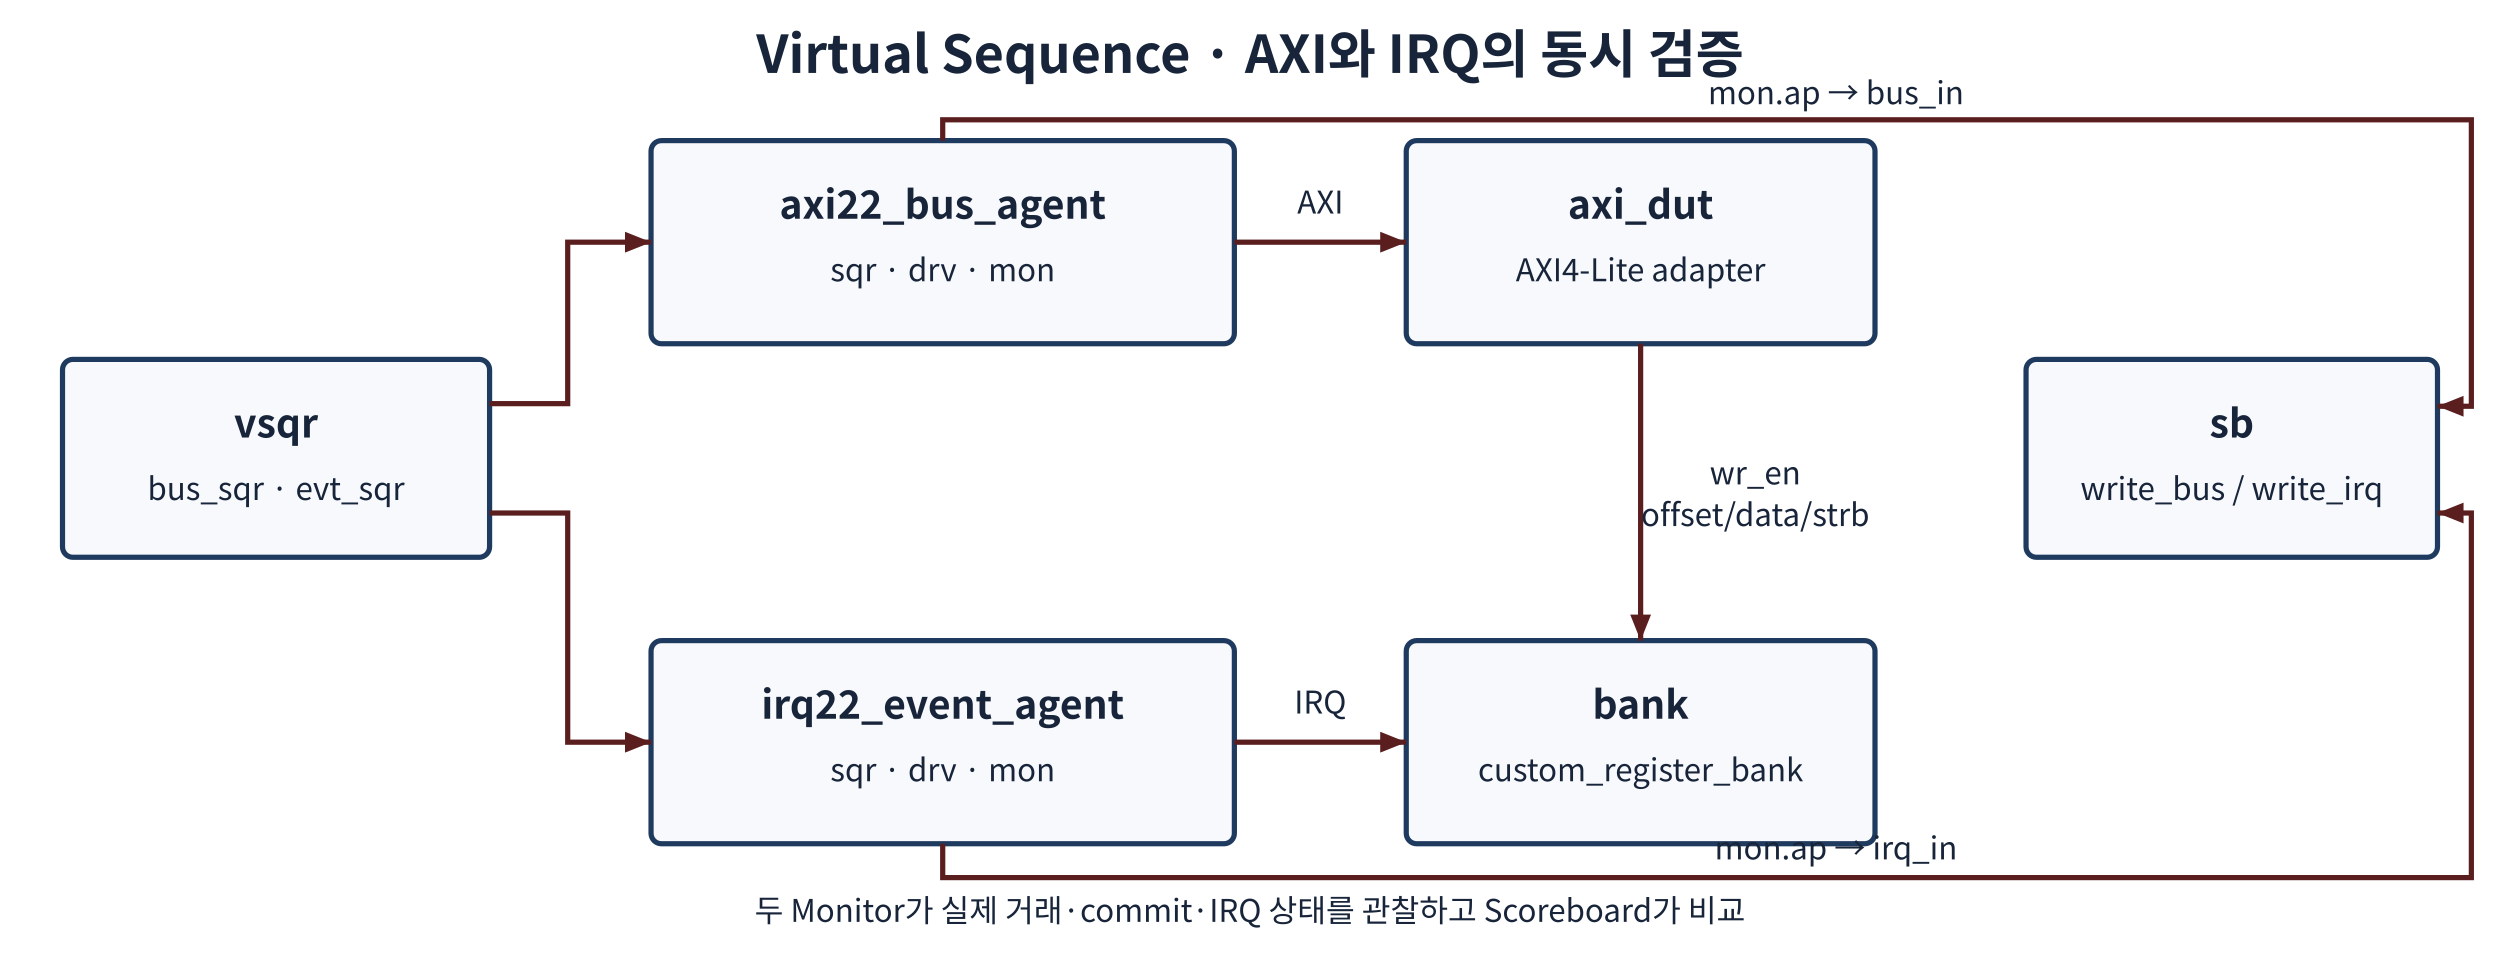
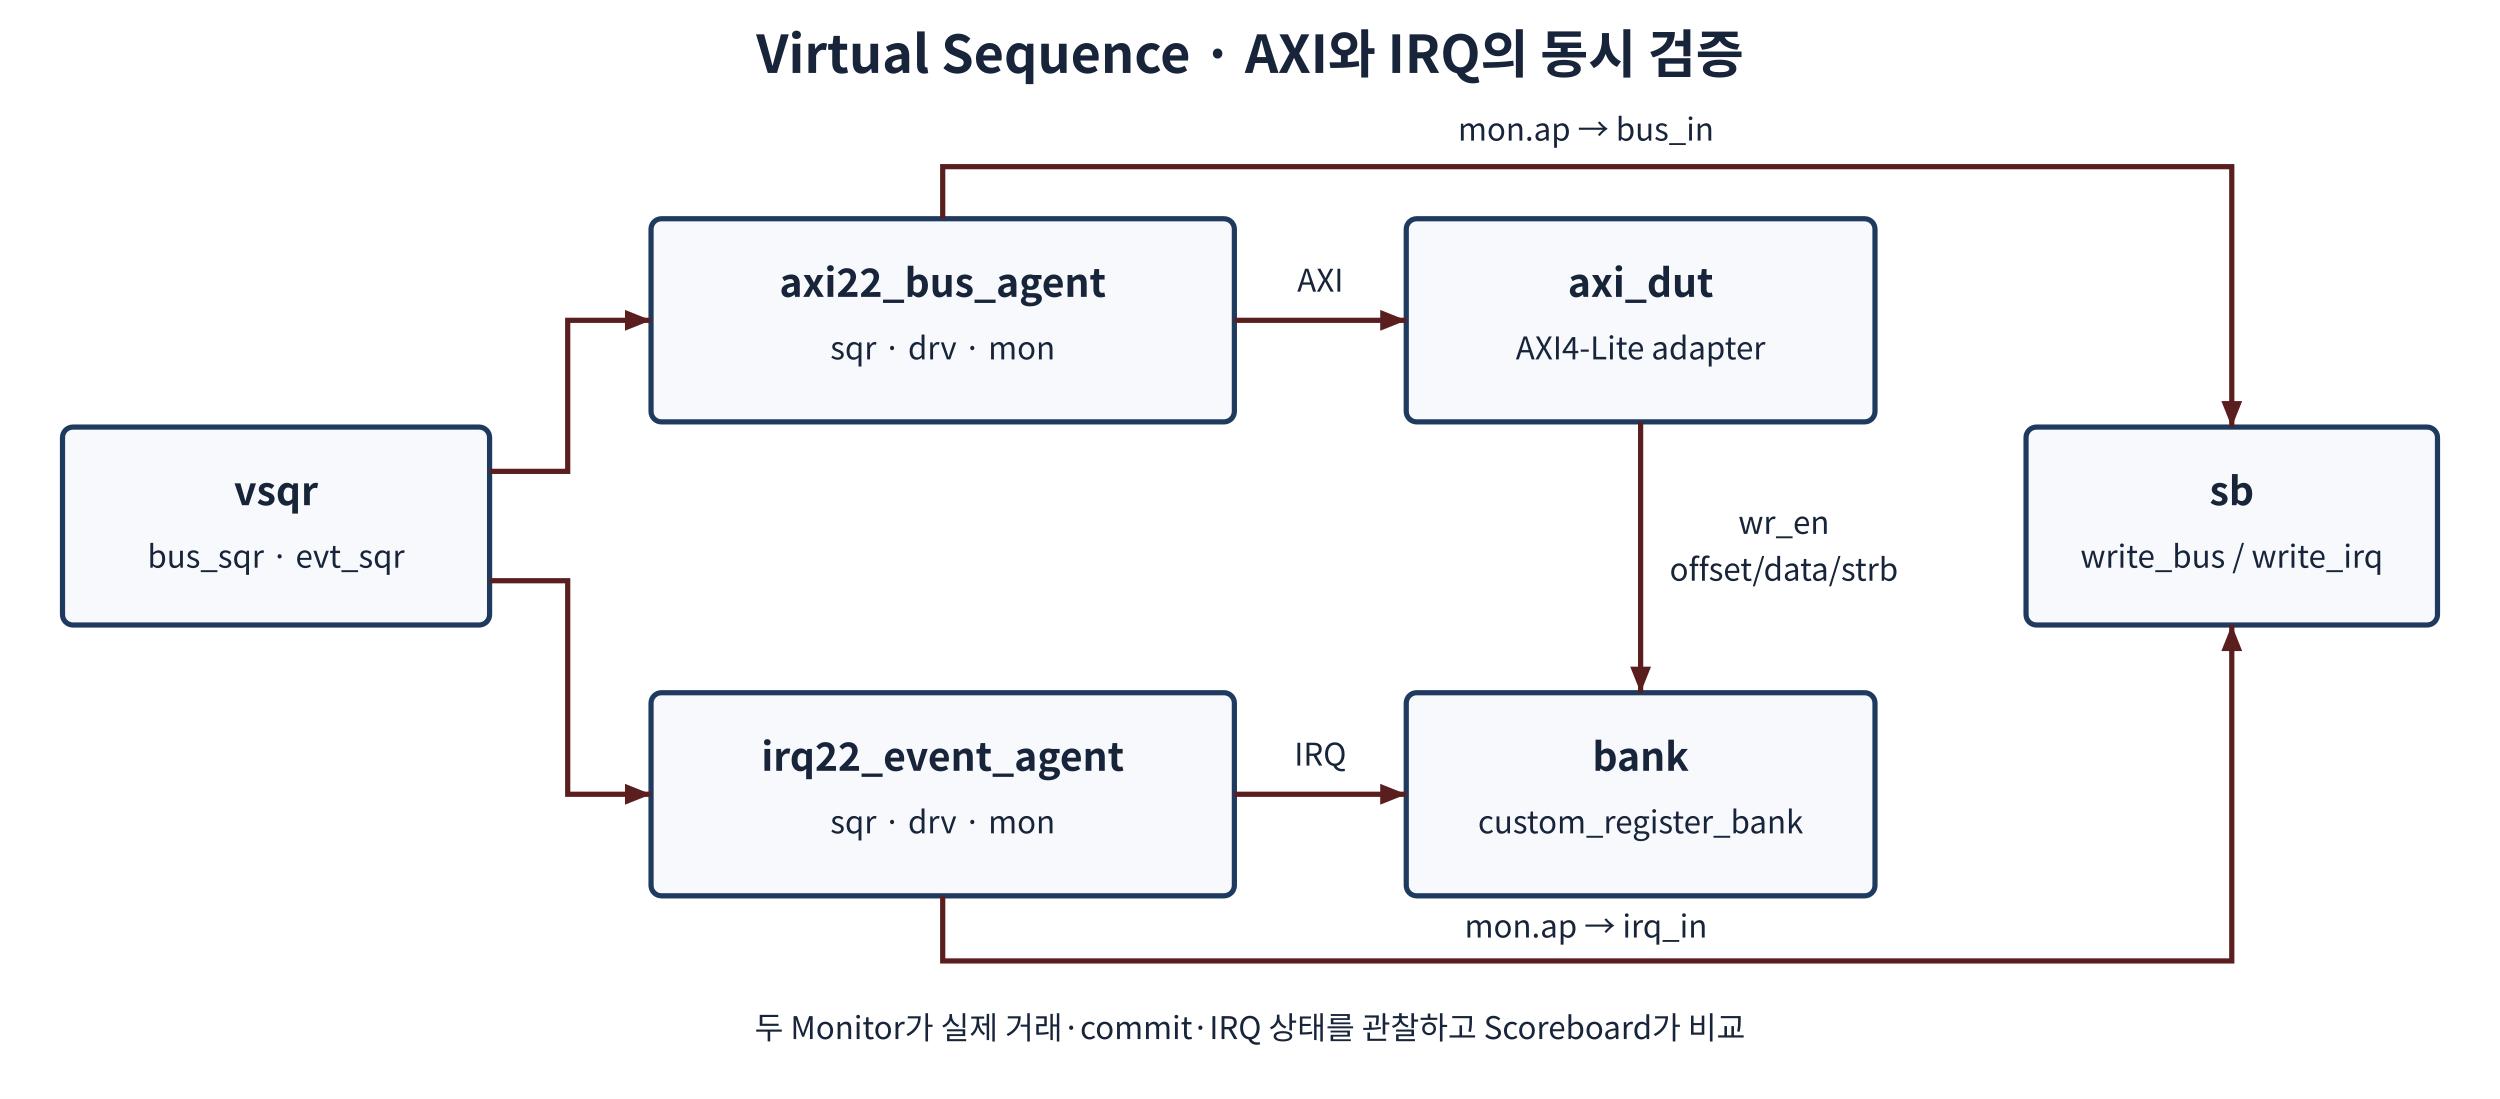
- <svg xmlns="http://www.w3.org/2000/svg" viewBox="0 0 960 374" role="img" aria-labelledby="ch22title">
-   <rect width="960" height="374" fill="white" />
+ <svg xmlns="http://www.w3.org/2000/svg" viewBox="0 0 960 422" role="img" aria-labelledby="ch22title">
+   <rect width="960" height="422" fill="white" />
  <defs>
    <marker id="ch22arr" viewBox="0 0 10 8" refX="10" refY="4" markerWidth="10" markerHeight="8" markerUnits="userSpaceOnUse" orient="auto">
      <path d="M0 0L10 4L0 8Z" fill="#5A1E1E" />
    </marker>
  </defs>
  <g font-family="Noto Sans CJK KR,sans-serif" fill="#172439" text-anchor="middle">
    <text x="480" y="28" font-size="20" font-weight="bold">Virtual Sequence · AXI와 IRQ의 동시 검증</text>
-     <rect x="24" y="138" width="164" height="76" rx="4" fill="#F7F9FC" stroke="#1F3A5F" stroke-width="2" />
-     <text x="106" y="168" font-size="15" font-weight="bold">vsqr</text>
-     <text x="106" y="192" font-size="12">bus_sqr · evt_sqr</text>
-     <rect x="250" y="54" width="224" height="78" rx="4" fill="#F7F9FC" stroke="#1F3A5F" stroke-width="2" />
-     <text x="362" y="84" font-size="15" font-weight="bold">axi22_bus_agent</text>
-     <text x="362" y="108" font-size="12">sqr · drv · mon</text>
-     <rect x="250" y="246" width="224" height="78" rx="4" fill="#F7F9FC" stroke="#1F3A5F" stroke-width="2" />
-     <text x="362" y="276" font-size="15" font-weight="bold">irq22_event_agent</text>
-     <text x="362" y="300" font-size="12">sqr · drv · mon</text>
-     <rect x="540" y="54" width="180" height="78" rx="4" fill="#F7F9FC" stroke="#1F3A5F" stroke-width="2" />
-     <text x="630" y="84" font-size="15" font-weight="bold">axi_dut</text>
-     <text x="630" y="108" font-size="12">AXI4-Lite adapter</text>
-     <rect x="540" y="246" width="180" height="78" rx="4" fill="#F7F9FC" stroke="#1F3A5F" stroke-width="2" />
-     <text x="630" y="276" font-size="15" font-weight="bold">bank</text>
-     <text x="630" y="300" font-size="12">custom_register_bank</text>
-     <rect x="778" y="138" width="158" height="76" rx="4" fill="#F7F9FC" stroke="#1F3A5F" stroke-width="2" />
-     <text x="857" y="168" font-size="15" font-weight="bold">sb</text>
-     <text x="857" y="192" font-size="12">write_bus / write_irq</text>
+     <rect x="24" y="164" width="164" height="76" rx="4" fill="#F7F9FC" stroke="#1F3A5F" stroke-width="2" />
+     <text x="106" y="194" font-size="15" font-weight="bold">vsqr</text>
+     <text x="106" y="218" font-size="12">bus_sqr · evt_sqr</text>
+     <rect x="250" y="84" width="224" height="78" rx="4" fill="#F7F9FC" stroke="#1F3A5F" stroke-width="2" />
+     <text x="362" y="114" font-size="15" font-weight="bold">axi22_bus_agent</text>
+     <text x="362" y="138" font-size="12">sqr · drv · mon</text>
+     <rect x="250" y="266" width="224" height="78" rx="4" fill="#F7F9FC" stroke="#1F3A5F" stroke-width="2" />
+     <text x="362" y="296" font-size="15" font-weight="bold">irq22_event_agent</text>
+     <text x="362" y="320" font-size="12">sqr · drv · mon</text>
+     <rect x="540" y="84" width="180" height="78" rx="4" fill="#F7F9FC" stroke="#1F3A5F" stroke-width="2" />
+     <text x="630" y="114" font-size="15" font-weight="bold">axi_dut</text>
+     <text x="630" y="138" font-size="12">AXI4-Lite adapter</text>
+     <rect x="540" y="266" width="180" height="78" rx="4" fill="#F7F9FC" stroke="#1F3A5F" stroke-width="2" />
+     <text x="630" y="296" font-size="15" font-weight="bold">bank</text>
+     <text x="630" y="320" font-size="12">custom_register_bank</text>
+     <rect x="778" y="164" width="158" height="76" rx="4" fill="#F7F9FC" stroke="#1F3A5F" stroke-width="2" />
+     <text x="857" y="194" font-size="15" font-weight="bold">sb</text>
+     <text x="857" y="218" font-size="12">write_bus / write_irq</text>
    <g fill="none" stroke="#5A1E1E" stroke-width="2" marker-end="url(#ch22arr)">
-       <path d="M188 155H218V93H250" />
-       <path d="M188 197H218V285H250" />
-       <path d="M474 93H540" />
-       <path d="M474 285H540" />
-       <path d="M630 132V246" />
-       <path d="M362 54V46H949V156H936" />
-       <path d="M362 324V337H949V197H936" />
+       <path d="M188 181H218V123H250" />
+       <path d="M188 223H218V305H250" />
+       <path d="M474 123H540" />
+       <path d="M474 305H540" />
+       <path d="M630 162V266" />
+       <path d="M362 84V64H857V164" />
+       <path d="M362 344V369H857V240" />
    </g>
    <g font-size="12">
-       <text x="507" y="82">AXI</text>
-       <text x="507" y="274">IRQ</text>
-       <text x="674" y="186">wr_en</text>
-       <text x="674" y="202">offset/data/strb</text>
-       <text x="705" y="40">mon.ap → bus_in</text>
-       <text x="705" y="330">mon.ap → irq_in</text>
-       <text x="480" y="354">두 Monitor가 실제 거래·commit·IRQ 상태를 관찰하고 Scoreboard가 비교</text>
+       <text x="507" y="112">AXI</text>
+       <text x="507" y="294">IRQ</text>
+       <text x="685" y="205">wr_en</text>
+       <text x="685" y="223">offset/data/strb</text>
+       <text x="609" y="54">mon.ap → bus_in</text>
+       <text x="609" y="360">mon.ap → irq_in</text>
+       <text x="480" y="399">두 Monitor가 실제 거래·commit·IRQ 상태를 관찰하고 Scoreboard가 비교</text>
    </g>
  </g>
</svg>
